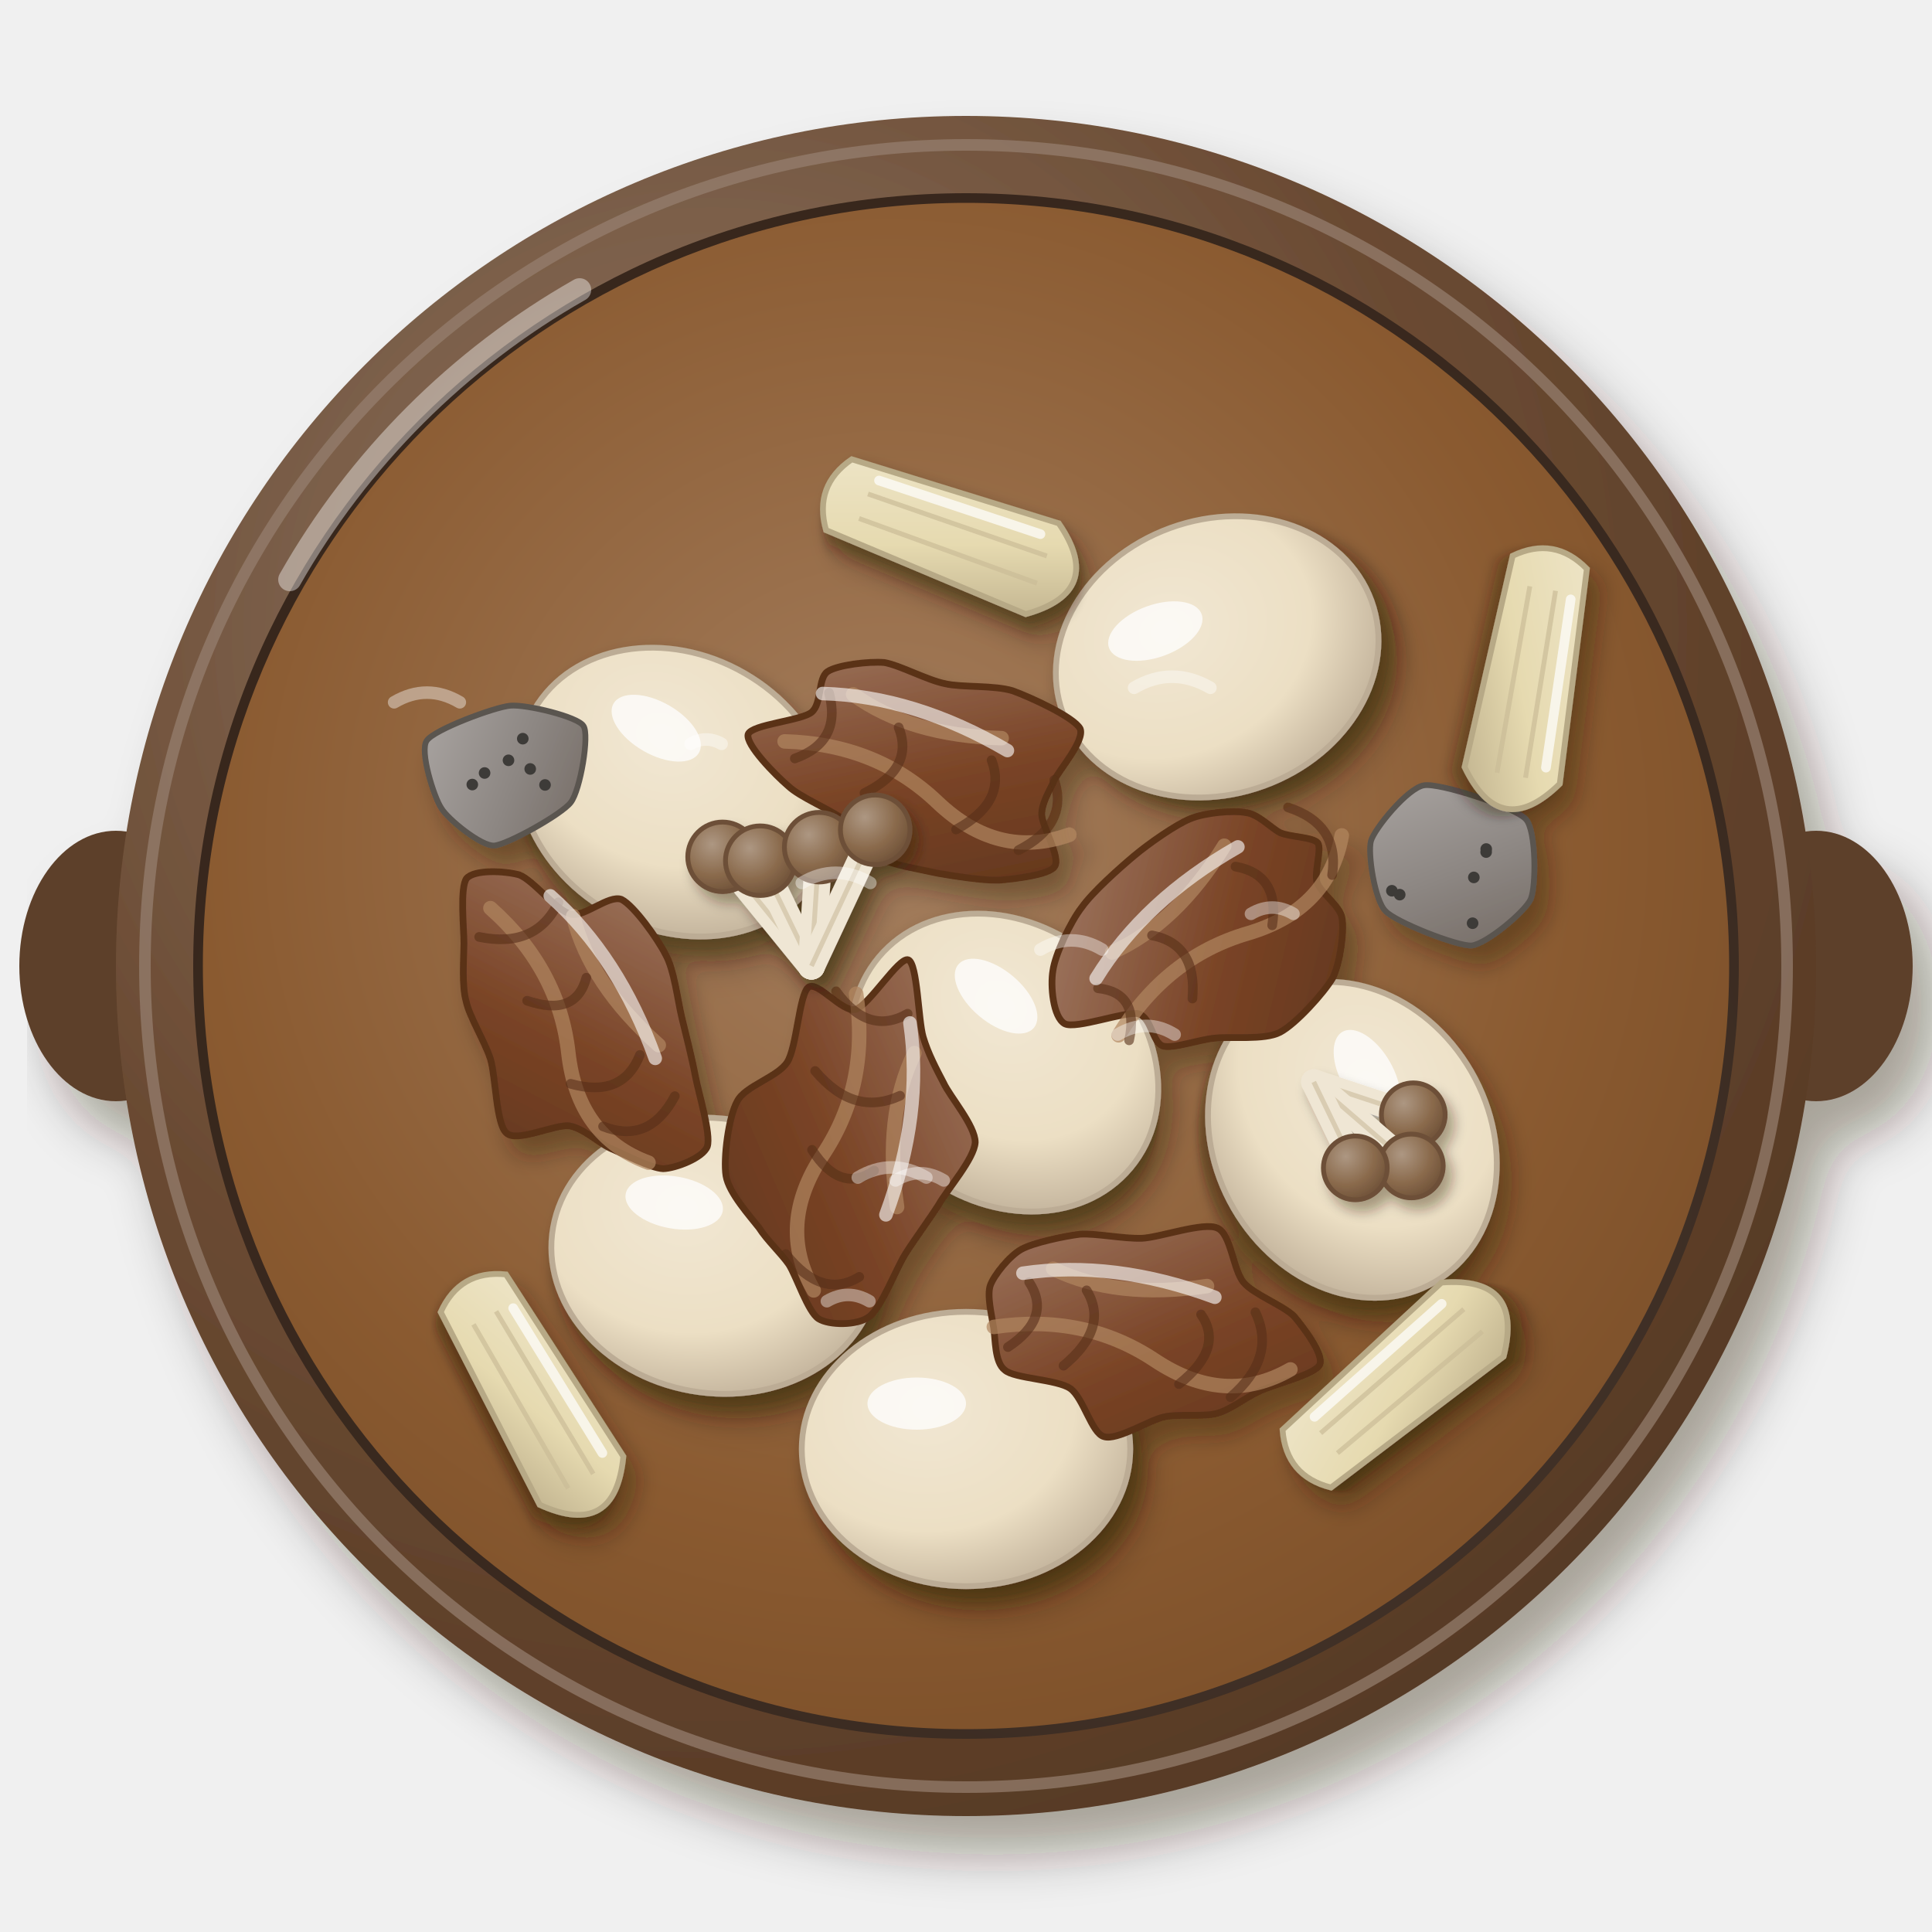
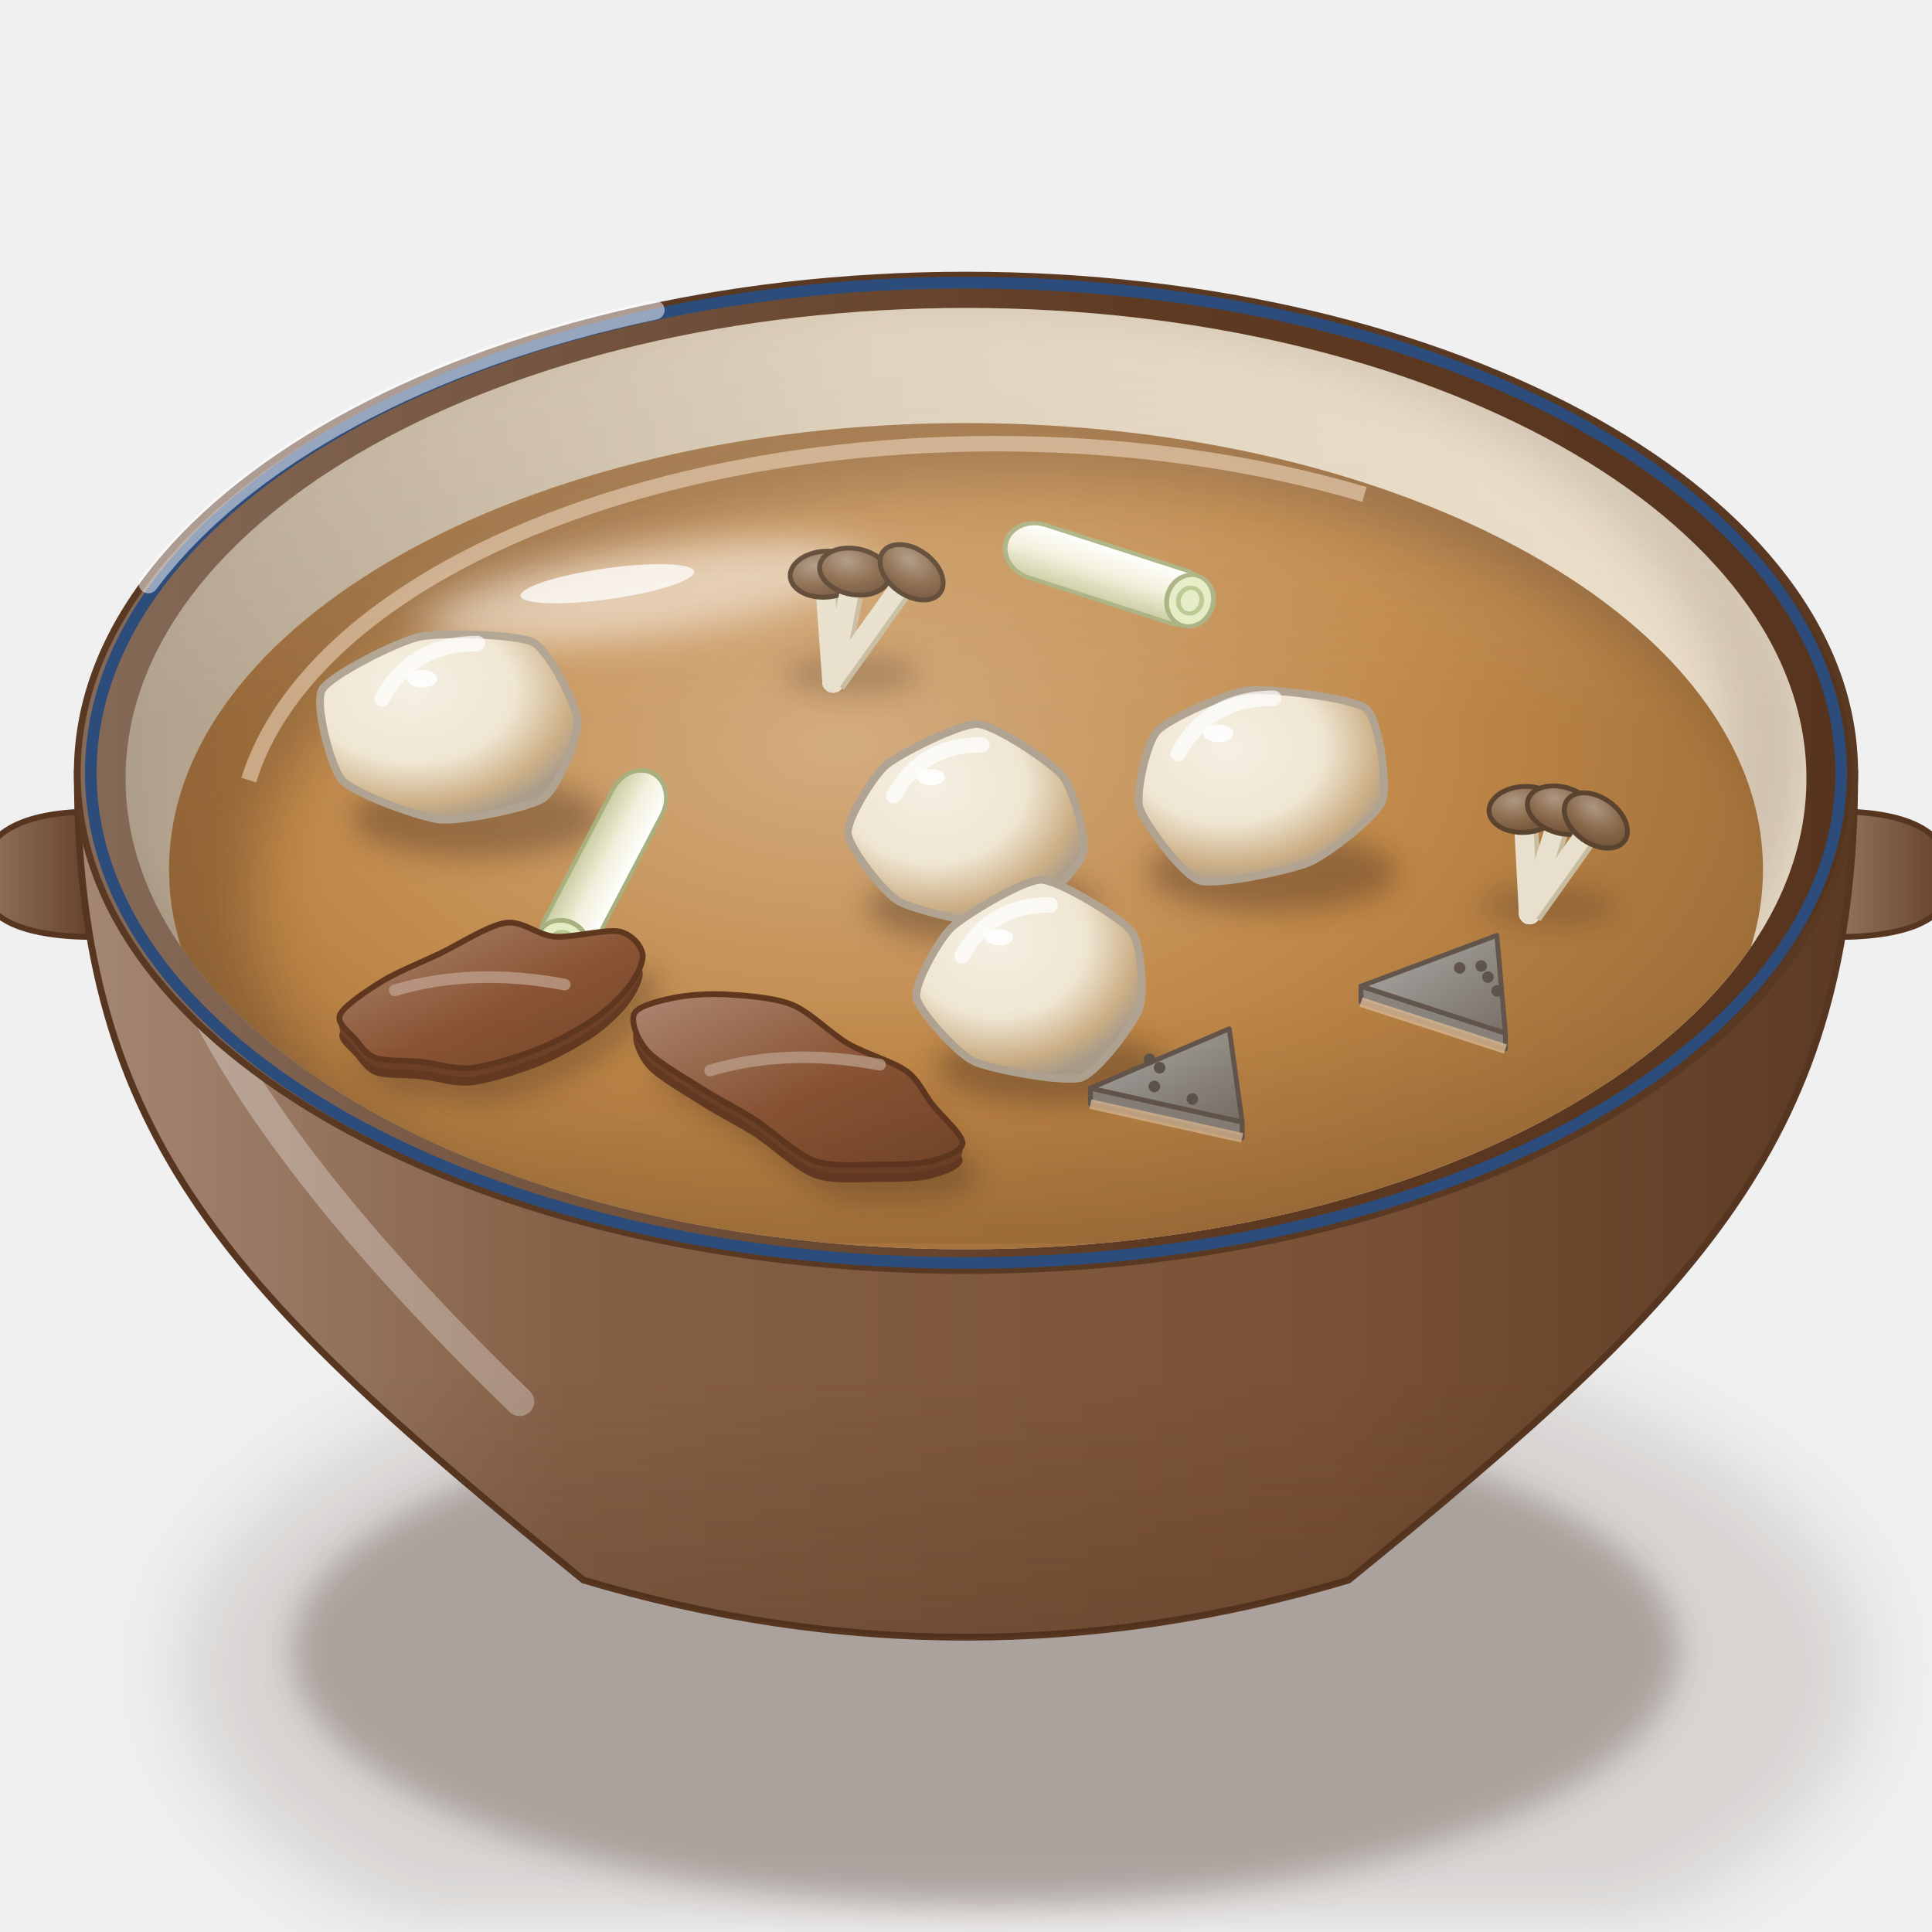
<svg xmlns="http://www.w3.org/2000/svg" viewBox="0 0 200 200" width="400" height="400">
  <defs>
-     <filter id="imoni-1" x="-30%" y="-30%" width="160%" height="160%">
-       <feDropShadow dx="2.8" dy="4" stdDeviation="2.6" flood-color="#2b1607" flood-opacity=".36" />
-     </filter>
-     <radialGradient id="imoni-2" cx="0.35" cy="0.3" r=".75">
-       <stop offset="0" stop-color="#8f7765" />
-       <stop offset=".6" stop-color="#6a4a32" />
-       <stop offset="1" stop-color="#573a25" />
+     <filter id="imoni-1" x="-50%" y="-50%" width="200%" height="200%">
+       <feGaussianBlur stdDeviation="4" />
+     </filter>
+     <filter id="imoni-2" x="-50%" y="-50%" width="200%" height="200%">
+       <feGaussianBlur stdDeviation="1.6" />
+     </filter>
+     <linearGradient id="imoni-3" x1="0" y1="0" x2="1" y2="0">
+       <stop offset="0" stop-color="#a58976" />
+       <stop offset="0.28" stop-color="#856046" />
+       <stop offset="0.7" stop-color="#7a5236" />
+       <stop offset="1" stop-color="#5a3923" />
+     </linearGradient>
+     <linearGradient id="imoni-4" x1="0" y1="0" x2="0" y2="1">
+       <stop offset="0" stop-color="#3a2212" stop-opacity="0" />
+       <stop offset="0.7" stop-color="#3a2212" stop-opacity="0" />
+       <stop offset="1" stop-color="#3a2212" stop-opacity="0.22" />
+     </linearGradient>
+     <linearGradient id="imoni-5" x1="0" y1="0" x2="1" y2="0">
+       <stop offset="0" stop-color="#866b59" />
+       <stop offset="0.6" stop-color="#5e3a22" />
+       <stop offset="1" stop-color="#56341e" />
+     </linearGradient>
+     <linearGradient id="imoni-6" x1="0" y1="0" x2="1" y2="0">
+       <stop offset="0" stop-color="#b0a08b" />
+       <stop offset="0.45" stop-color="#daccb5" />
+       <stop offset="1" stop-color="#ece0cb" />
+     </linearGradient>
+     <clipPath id="imoni-7">
+       <path d="M13,80.6A87,48.72 0 1 0 187,80.6A87,48.72 0 1 0 13,80.6Z" />
+     </clipPath>
+     <filter id="imoni-8" x="-50%" y="-50%" width="200%" height="200%">
+       <feGaussianBlur stdDeviation="2.5" />
+     </filter>
+     <clipPath id="imoni-9">
+       <path d="M13,80.6 A87,48.72 0 0 0 187,80.6 L200,80.6 L200,0 L0,0 L0,80.6Z" />
+     </clipPath>
+     <linearGradient id="imoni-10" x1="0" y1="0" x2="1" y2="0">
+       <stop offset="0" stop-color="#95755e" />
+       <stop offset="1" stop-color="#623f28" />
+     </linearGradient>
+     <radialGradient id="imoni-11" cx="0.42" cy="0.36" r="0.62">
+       <stop offset="0" stop-color="#d3ac7f" />
+       <stop offset="0.6" stop-color="#c08848" />
+       <stop offset="1" stop-color="#9f6e39" />
    </radialGradient>
-     <radialGradient id="imoni-3" cx="0.62" cy="0.64" r=".75">
-       <stop offset="0" stop-color="#4e3f36" />
-       <stop offset=".6" stop-color="#3a2a20" />
-       <stop offset="1" stop-color="#37261b" />
-     </radialGradient>
-     <radialGradient id="imoni-4" cx="0.45" cy="0.42" r=".75">
-       <stop offset="0" stop-color="#a47e5e" />
-       <stop offset=".6" stop-color="#8a5a30" />
-       <stop offset="1" stop-color="#724926" />
-     </radialGradient>
-     <filter id="imoni-5" x="-30%" y="-30%" width="160%" height="160%">
-       <feDropShadow dx="1.26" dy="1.8" stdDeviation="1.17" flood-color="#2b1607" flood-opacity=".36" />
-     </filter>
-     <filter id="imoni-6" x="-30%" y="-30%" width="160%" height="160%">
-       <feDropShadow dx="0.98" dy="1.4" stdDeviation="0.91" flood-color="#2b1607" flood-opacity=".36" />
-     </filter>
-     <radialGradient id="imoni-7" cx="0.38" cy="0.35" r=".75">
-       <stop offset="0" stop-color="#f1e7d3" />
-       <stop offset=".6" stop-color="#ecdfc4" />
-       <stop offset="1" stop-color="#bcac95" />
-     </radialGradient>
-     <linearGradient id="imoni-8" x1="0" y1="0" x2="1" y2="1">
-       <stop offset="0" stop-color="#a27c67" />
-       <stop offset=".55" stop-color="#7a4426" />
-       <stop offset="1" stop-color="#60351c" />
-     </linearGradient>
-     <linearGradient id="imoni-9" x1="0" y1="0" x2="1" y2="1">
-       <stop offset="0" stop-color="#a9a4a1" />
-       <stop offset=".55" stop-color="#8c8682" />
-       <stop offset="1" stop-color="#746a63" />
-     </linearGradient>
-     <filter id="imoni-10" x="-30%" y="-30%" width="160%" height="160%">
-       <feDropShadow dx="0.7" dy="1" stdDeviation="0.65" flood-color="#2b1607" flood-opacity=".36" />
-     </filter>
-     <linearGradient id="imoni-11" x1="0" y1="0" x2="1" y2="1">
-       <stop offset="0" stop-color="#eee5c8" />
-       <stop offset=".55" stop-color="#e6dab0" />
-       <stop offset="1" stop-color="#c0b28e" />
-     </linearGradient>
-     <radialGradient id="imoni-12" cx="0.35" cy="0.32" r=".75">
+     <clipPath id="imoni-12">
+       <path d="M17.5,90A82.5,46.2 0 1 0 182.5,90A82.5,46.2 0 1 0 17.5,90Z" />
+     </clipPath>
+     <filter id="imoni-13" x="-50%" y="-50%" width="200%" height="200%">
+       <feGaussianBlur stdDeviation="3" />
+     </filter>
+     <filter id="imoni-14" x="-50%" y="-50%" width="200%" height="200%">
+       <feGaussianBlur stdDeviation="2.2" />
+     </filter>
+     <linearGradient id="imoni-15" x1="0" y1="0" x2="0" y2="1">
+       <stop offset="0" stop-color="#ffffff" />
+       <stop offset="0.5" stop-color="#f2f0dc" />
+       <stop offset="1" stop-color="#c8cca0" />
+     </linearGradient>
+     <radialGradient id="imoni-16" cx="0.36" cy="0.3" r="0.78">
      <stop offset="0" stop-color="#ad9782" />
-       <stop offset=".6" stop-color="#8a6a4c" />
+       <stop offset="0.55" stop-color="#8a6a4c" />
      <stop offset="1" stop-color="#6d5037" />
    </radialGradient>
+     <filter id="imoni-17" x="-50%" y="-50%" width="200%" height="200%">
+       <feGaussianBlur stdDeviation="1.4" />
+     </filter>
+     <radialGradient id="imoni-18" cx="0.36" cy="0.3" r="0.72">
+       <stop offset="0" stop-color="#f5f0e4" />
+       <stop offset="0.55" stop-color="#efe6d2" />
+       <stop offset="0.85" stop-color="#ccaf86" />
+       <stop offset="1" stop-color="#aa9d8b" />
+     </radialGradient>
+     <linearGradient id="imoni-19" x1="0" y1="0" x2="1" y2="1">
+       <stop offset="0" stop-color="#ad8771" />
+       <stop offset="0.55" stop-color="#8a5434" />
+       <stop offset="1" stop-color="#75462a" />
+     </linearGradient>
+     <linearGradient id="imoni-20" x1="0" y1="0" x2="1" y2="1">
+       <stop offset="0" stop-color="#b1ada9" />
+       <stop offset="0.55" stop-color="#8f8a84" />
+       <stop offset="1" stop-color="#797068" />
+     </linearGradient>
+     <linearGradient id="imoni-21" x1="0" y1="0" x2="0" y2="1">
+       <stop offset="0" stop-color="#fff8ec" stop-opacity="0.2" />
+       <stop offset="0.45" stop-color="#fff8ec" stop-opacity="0" />
+       <stop offset="0.75" stop-color="#3a2212" stop-opacity="0" />
+       <stop offset="1" stop-color="#3a2212" stop-opacity="0.1" />
+     </linearGradient>
  </defs>
-   <g filter="url(#imoni-1)">
-     <ellipse cx="12" cy="100" rx="10" ry="14" fill="#5d3f29" />
-     <ellipse cx="188" cy="100" rx="10" ry="14" fill="#5d3f29" />
-     <circle cx="100" cy="100" r="88" fill="url(#imoni-2)" />
-   </g>
-   <circle cx="100" cy="100" r="85" fill="none" stroke="#978070" stroke-width="1.2" opacity=".7" />
-   <circle cx="100" cy="100" r="80" fill="url(#imoni-3)" />
-   <path d="M30,60 A80,80 0 0 1 60,30" stroke="#fff" stroke-width="2.4" fill="none" stroke-linecap="round" opacity=".4" />
-   <circle cx="100" cy="100" r="79" fill="url(#imoni-4)" opacity="1" />
-   <g filter="url(#imoni-5)">
-     <g transform="translate(70 82) rotate(30)">
-       <g filter="url(#imoni-6)">
-         <ellipse rx="17" ry="14.2" fill="url(#imoni-7)" stroke="#bcac95" stroke-width=".6" />
-       </g>
-       <ellipse cx="-5.1" cy="-4.7" rx="5.1" ry="2.7" fill="#fff" opacity=".75" />
-     </g>
-     <g transform="translate(126 68) rotate(-20)">
-       <g filter="url(#imoni-6)">
-         <ellipse rx="17" ry="14.2" fill="url(#imoni-7)" stroke="#bcac95" stroke-width=".6" />
-       </g>
-       <ellipse cx="-5.1" cy="-4.7" rx="5.1" ry="2.7" fill="#fff" opacity=".75" />
-     </g>
-     <g transform="translate(140 118) rotate(60)">
-       <g filter="url(#imoni-6)">
-         <ellipse rx="17" ry="14.2" fill="url(#imoni-7)" stroke="#bcac95" stroke-width=".6" />
-       </g>
-       <ellipse cx="-5.1" cy="-4.7" rx="5.1" ry="2.7" fill="#fff" opacity=".75" />
-     </g>
-     <g transform="translate(74 130) rotate(10)">
-       <g filter="url(#imoni-6)">
-         <ellipse rx="17" ry="14.2" fill="url(#imoni-7)" stroke="#bcac95" stroke-width=".6" />
-       </g>
-       <ellipse cx="-5.1" cy="-4.7" rx="5.1" ry="2.7" fill="#fff" opacity=".75" />
-     </g>
-     <g transform="translate(104 110) rotate(40)">
-       <g filter="url(#imoni-6)">
-         <ellipse rx="17" ry="14.2" fill="url(#imoni-7)" stroke="#bcac95" stroke-width=".6" />
-       </g>
-       <ellipse cx="-5.1" cy="-4.7" rx="5.1" ry="2.7" fill="#fff" opacity=".75" />
-     </g>
-     <g transform="translate(100 150)">
-       <g filter="url(#imoni-6)">
-         <ellipse rx="17" ry="14.2" fill="url(#imoni-7)" stroke="#bcac95" stroke-width=".6" />
-       </g>
-       <ellipse cx="-5.1" cy="-4.7" rx="5.1" ry="2.7" fill="#fff" opacity=".75" />
-     </g>
-     <g transform="translate(96 80) rotate(20)">
-       <path d="M12.6,0C13.0,1.1 16.0,3.5 15.7,4.6C15.5,5.6 12.3,7.2 10.8,7.9C9.3,8.5 6.3,9.1 4.6,9.4C3,9.6 -0.1,10.2 -1.6,10.0C-3.1,9.7 -5.0,8.0 -6.6,7.5C-8.1,7.0 -11.5,6.9 -13.1,6.2C-14.7,5.6 -18.7,3.7 -18.8,2.6C-18.8,1.5 -14.1,-0.6 -13.4,-1.8C-12.7,-3.0 -14.0,-5.3 -13.3,-6.3C-12.6,-7.3 -9.6,-8.8 -8.1,-9.2C-6.5,-9.5 -3.3,-9.0 -1.4,-9.3C0.3,-9.5 3.4,-10.9 5.4,-11.0C7.4,-11.0 12.3,-10.6 13.3,-9.7C14.2,-8.7 12.7,-4.9 12.6,-3.7C12.5,-2.4 12.2,-1.1 12.6,0Z" fill="url(#imoni-8)" stroke="#5a3119" stroke-width=".7" />
-       <path d="M-15,2 Q-6,-1 2,2.5 T16,1 M-10,-5 Q-3,-3 6,-6" stroke="#b18660" stroke-width="1.5" fill="none" stroke-linecap="round" opacity=".7" />
-       <path d="M-12.4,-4.3 Q-9.4,0 -13.4,3.3" stroke="#562e18" stroke-width="1" fill="none" stroke-linecap="round" opacity=".6" />
-       <path d="M-4.4,-3.4 Q-1.4,0 -5.4,4.2" stroke="#562e18" stroke-width="1" fill="none" stroke-linecap="round" opacity=".6" />
-       <path d="M5.8,-3.5 Q8.8,0 4.8,4.5" stroke="#562e18" stroke-width="1" fill="none" stroke-linecap="round" opacity=".6" />
-       <path d="M12.6,-3.8 Q15.6,0 11.6,4.3" stroke="#562e18" stroke-width="1" fill="none" stroke-linecap="round" opacity=".6" />
-       <path d="M-13,-4 Q-4,-7 7,-5" stroke="#fff" stroke-width="1.4" fill="none" stroke-linecap="round" opacity="0.6" />
-     </g>
-     <g transform="translate(126 96) rotate(-40)">
-       <path d="M13.6,0C13.5,0.8 11.3,2.1 10.9,3.1C10.5,4.2 11.2,6.5 10.5,7.6C9.8,8.8 7.4,11.0 5.8,11.7C4.1,12.3 -0.2,12.9 -2.0,12.5C-3.8,12.1 -6.2,9.5 -7.6,8.6C-8.9,7.7 -11.6,6.7 -12.2,5.8C-12.8,4.8 -11.2,2.8 -12.0,1.6C-12.9,0.5 -18.0,-1.3 -18.5,-2.5C-19.0,-3.8 -17.1,-6.5 -15.9,-7.5C-14.7,-8.6 -11.3,-10.2 -9.4,-10.6C-7.5,-11.1 -3.7,-11.2 -1.8,-11.2C0.1,-11.2 3.6,-10.9 5.1,-10.4C6.7,-9.9 9.1,-8.2 9.9,-7.2C10.8,-6.3 10.9,-4.2 11.3,-3.3C11.8,-2.3 13.6,-0.8 13.6,0Z" fill="url(#imoni-8)" stroke="#5a3119" stroke-width=".7" />
-       <path d="M-15,2 Q-6,-1 2,2.5 T16,1 M-10,-5 Q-3,-3 6,-6" stroke="#b18660" stroke-width="1.5" fill="none" stroke-linecap="round" opacity=".7" />
-       <path d="M-13.5,-3.1 Q-10.5,0 -14.5,3.1" stroke="#562e18" stroke-width="1" fill="none" stroke-linecap="round" opacity=".6" />
-       <path d="M-5.7,-3.7 Q-2.7,0 -6.7,4.0" stroke="#562e18" stroke-width="1" fill="none" stroke-linecap="round" opacity=".6" />
-       <path d="M5.5,-3.6 Q8.5,0 4.5,3.5" stroke="#562e18" stroke-width="1" fill="none" stroke-linecap="round" opacity=".6" />
-       <path d="M13.6,-4.8 Q16.6,0 12.6,3.5" stroke="#562e18" stroke-width="1" fill="none" stroke-linecap="round" opacity=".6" />
-       <path d="M-13,-4 Q-4,-7 7,-5" stroke="#fff" stroke-width="1.4" fill="none" stroke-linecap="round" opacity="0.6" />
-     </g>
-     <g transform="translate(60 106) rotate(60)">
-       <path d="M17.3,0C16.6,1.1 13.9,2.8 12.7,3.7C11.5,4.5 9.5,5.1 8.6,6.2C7.7,7.4 7.4,11.8 6.0,12.2C4.7,12.7 0.3,10.2 -1.5,9.8C-3.4,9.4 -6.4,9.5 -7.9,9.0C-9.5,8.6 -11.7,7.1 -13.2,6.2C-14.6,5.4 -18.4,3.7 -18.9,2.6C-19.3,1.4 -17.6,-1.2 -16.5,-2.3C-15.3,-3.3 -11.3,-3.8 -10.3,-4.9C-9.3,-5.9 -10.1,-9.3 -9,-10.2C-7.8,-11.0 -3.6,-11.4 -1.8,-11.3C0.0,-11.3 3.0,-10.0 4.7,-9.5C6.4,-9.0 8.9,-8.3 10.6,-7.7C12.3,-7.1 16.7,-6.1 17.6,-5.1C18.4,-4.1 17.9,-1.1 17.3,0Z" fill="url(#imoni-8)" stroke="#5a3119" stroke-width=".7" />
-       <path d="M-15,2 Q-6,-1 2,2.5 T16,1 M-10,-5 Q-3,-3 6,-6" stroke="#b18660" stroke-width="1.5" fill="none" stroke-linecap="round" opacity=".7" />
-       <path d="M-12.0,-4.4 Q-9.0,0 -13.0,4.5" stroke="#562e18" stroke-width="1" fill="none" stroke-linecap="round" opacity=".6" />
-       <path d="M-3.8,-3.0 Q-0.8,0 -4.8,3.5" stroke="#562e18" stroke-width="1" fill="none" stroke-linecap="round" opacity=".6" />
-       <path d="M5.9,-3.8 Q8.9,0 4.9,3.9" stroke="#562e18" stroke-width="1" fill="none" stroke-linecap="round" opacity=".6" />
-       <path d="M11.4,-4.8 Q14.4,0 10.4,3.2" stroke="#562e18" stroke-width="1" fill="none" stroke-linecap="round" opacity=".6" />
-       <path d="M-13,-4 Q-4,-7 7,-5" stroke="#fff" stroke-width="1.4" fill="none" stroke-linecap="round" opacity="0.6" />
-     </g>
-     <g transform="translate(118 138) rotate(10)">
-       <path d="M18.9,0C18.6,1.1 14.4,2.9 13.2,3.8C11.9,4.7 10.6,6.2 9.3,6.8C8.1,7.4 5.5,7.5 4.0,8.1C2.5,8.7 -0.4,11.4 -1.8,11.2C-3.1,11.1 -4.6,7.6 -6.1,6.9C-7.6,6.2 -12,6.9 -13.1,6.2C-14.3,5.6 -14.6,3.2 -15.0,2.1C-15.4,0.9 -16.3,-1.1 -16.1,-2.2C-15.9,-3.3 -14.7,-5.5 -13.6,-6.4C-12.5,-7.3 -9.5,-8.5 -7.9,-9C-6.3,-9.4 -3.4,-9.3 -1.5,-9.7C0.3,-10.1 4.5,-12.5 6.0,-12.1C7.5,-11.8 8.4,-8.0 9.7,-7.0C10.9,-6.0 14.1,-5.4 15.4,-4.5C16.6,-3.5 19.2,-1.1 18.9,0Z" fill="url(#imoni-8)" stroke="#5a3119" stroke-width=".7" />
-       <path d="M-15,2 Q-6,-1 2,2.5 T16,1 M-10,-5 Q-3,-3 6,-6" stroke="#b18660" stroke-width="1.5" fill="none" stroke-linecap="round" opacity=".7" />
-       <path d="M-12.2,-3.2 Q-9.2,0 -13.2,3.8" stroke="#562e18" stroke-width="1" fill="none" stroke-linecap="round" opacity=".6" />
-       <path d="M-6.2,-3.4 Q-3.2,0 -7.2,4.7" stroke="#562e18" stroke-width="1" fill="none" stroke-linecap="round" opacity=".6" />
-       <path d="M5.9,-3.0 Q8.9,0 4.9,4.5" stroke="#562e18" stroke-width="1" fill="none" stroke-linecap="round" opacity=".6" />
-       <path d="M11.4,-4.2 Q14.4,0 10.4,4.9" stroke="#562e18" stroke-width="1" fill="none" stroke-linecap="round" opacity=".6" />
-       <path d="M-13,-4 Q-4,-7 7,-5" stroke="#fff" stroke-width="1.4" fill="none" stroke-linecap="round" opacity="0.6" />
-     </g>
-     <g transform="translate(88 118) rotate(100)">
-       <path d="M18.8,0C18.3,1.2 14.9,3.0 13.8,4.0C12.8,5.0 11.7,6.7 10.6,7.7C9.6,8.8 7.6,11.4 5.9,12.0C4.2,12.6 -0.2,12.8 -1.9,12.2C-3.6,11.7 -5.1,8.5 -6.8,7.8C-8.5,7.1 -13.9,7.8 -14.8,7.0C-15.7,6.2 -12.8,3.1 -13.4,1.8C-14.0,0.5 -19.6,-1.7 -19.4,-2.7C-19.2,-3.7 -13.4,-4.8 -11.8,-5.6C-10.2,-6.4 -8.8,-7.5 -7.5,-8.5C-6.2,-9.4 -3.7,-12.5 -2.0,-12.8C-0.3,-13.0 3.3,-10.8 5.0,-10.2C6.7,-9.5 8.9,-8.4 10.6,-7.7C12.3,-7.0 16.6,-6.2 17.7,-5.1C18.8,-4.1 19.3,-1.2 18.8,0Z" fill="url(#imoni-8)" stroke="#5a3119" stroke-width=".7" />
-       <path d="M-15,2 Q-6,-1 2,2.5 T16,1 M-10,-5 Q-3,-3 6,-6" stroke="#b18660" stroke-width="1.5" fill="none" stroke-linecap="round" opacity=".7" />
-       <path d="M-13.9,-3.6 Q-10.9,0 -14.9,4.1" stroke="#562e18" stroke-width="1" fill="none" stroke-linecap="round" opacity=".6" />
-       <path d="M-5.4,-4.3 Q-2.4,0 -6.4,4.8" stroke="#562e18" stroke-width="1" fill="none" stroke-linecap="round" opacity=".6" />
-       <path d="M2.7,-3.0 Q5.7,0 1.7,3.7" stroke="#562e18" stroke-width="1" fill="none" stroke-linecap="round" opacity=".6" />
-       <path d="M13.8,-3.4 Q16.8,0 12.8,4.5" stroke="#562e18" stroke-width="1" fill="none" stroke-linecap="round" opacity=".6" />
-       <path d="M-13,-4 Q-4,-7 7,-5" stroke="#fff" stroke-width="1.4" fill="none" stroke-linecap="round" opacity="0.6" />
-     </g>
-     <g transform="translate(150 90) rotate(20)">
-       <path d="M9.0,0C8.9,1.4 6.3,5.9 4.9,6.6C3.5,7.2 -3.4,7.0 -4.7,6.3C-6.1,5.7 -8.5,1.3 -8.6,0C-8.7,-1.3 -6.9,-6.5 -5.4,-7.3C-4.0,-8.1 4.2,-8.4 5.7,-7.6C7.1,-6.9 9.1,-1.4 9.0,0Z" fill="url(#imoni-9)" stroke="#5a5450" stroke-width=".6" />
-       <circle cx="3.0" cy="-3.0" r=".6" fill="#3d3a38" />
-       <circle cx="-4.8" cy="4.1" r=".6" fill="#3d3a38" />
-       <circle cx="4.2" cy="4.4" r=".6" fill="#3d3a38" />
-       <circle cx="2.9" cy="-3.3" r=".6" fill="#3d3a38" />
-       <circle cx="-3.9" cy="4.2" r=".6" fill="#3d3a38" />
-       <circle cx="2.7" cy="-0.1" r=".6" fill="#3d3a38" />
-     </g>
-     <g transform="translate(52 80) rotate(-30)">
-       <path d="M9.7,0C9.8,1.1 6.1,5.6 4.6,6.2C3.2,6.8 -3.3,6.7 -4.5,6.1C-5.7,5.5 -7.3,1.3 -7.3,0C-7.4,-1.3 -6.3,-6.3 -5.1,-6.8C-3.9,-7.4 2.7,-6.3 4.2,-5.6C5.7,-4.9 9.7,-1.1 9.7,0Z" fill="url(#imoni-9)" stroke="#5a5450" stroke-width=".6" />
-       <circle cx="-1.6" cy="-0.9" r=".6" fill="#3d3a38" />
-       <circle cx="1.2" cy="-0.8" r=".6" fill="#3d3a38" />
-       <circle cx="3.6" cy="-2.0" r=".6" fill="#3d3a38" />
-       <circle cx="2.7" cy="1.1" r=".6" fill="#3d3a38" />
-       <circle cx="3.2" cy="3.3" r=".6" fill="#3d3a38" />
-       <circle cx="-3.3" cy="-0.5" r=".6" fill="#3d3a38" />
-     </g>
-     <g transform="translate(100 56) rotate(20)">
-       <g filter="url(#imoni-10)">
-         <path d="M-14,-3.9 L8.4,-5.0 Q15.4,0 8.4,5.0 L-14,3.9 Q-16.8,0 -14,-3.9Z" fill="url(#imoni-11)" stroke="#b7a986" stroke-width=".6" />
-       </g>
-       <path d="M-11.2,-1.1 L8.4,-1.4 M-11.2,1.6 L8.4,1.6" stroke="#cabc97" stroke-width=".5" opacity=".7" />
-       <path d="M-10.6,-2.8 L7,-3.3" stroke="#fff" stroke-width="1" fill="none" stroke-linecap="round" opacity="0.7" />
-     </g>
-     <g transform="translate(146 142) rotate(-40)">
-       <g filter="url(#imoni-10)">
-         <path d="M-14,-3.9 L8.4,-5.0 Q15.4,0 8.4,5.0 L-14,3.9 Q-16.8,0 -14,-3.9Z" fill="url(#imoni-11)" stroke="#b7a986" stroke-width=".6" />
-       </g>
-       <path d="M-11.2,-1.1 L8.4,-1.4 M-11.2,1.6 L8.4,1.6" stroke="#cabc97" stroke-width=".5" opacity=".7" />
-       <path d="M-10.6,-2.8 L7,-3.3" stroke="#fff" stroke-width="1" fill="none" stroke-linecap="round" opacity="0.7" />
-     </g>
-     <g transform="translate(56 146) rotate(60)">
-       <g filter="url(#imoni-10)">
-         <path d="M-14,-3.9 L8.4,-5.0 Q15.4,0 8.4,5.0 L-14,3.9 Q-16.8,0 -14,-3.9Z" fill="url(#imoni-11)" stroke="#b7a986" stroke-width=".6" />
-       </g>
-       <path d="M-11.2,-1.1 L8.4,-1.4 M-11.2,1.6 L8.4,1.6" stroke="#cabc97" stroke-width=".5" opacity=".7" />
-       <path d="M-10.6,-2.8 L7,-3.3" stroke="#fff" stroke-width="1" fill="none" stroke-linecap="round" opacity="0.7" />
-     </g>
-     <g transform="translate(158 72) rotate(100)">
-       <g filter="url(#imoni-10)">
-         <path d="M-14,-3.9 L8.4,-5.0 Q15.4,0 8.4,5.0 L-14,3.9 Q-16.8,0 -14,-3.9Z" fill="url(#imoni-11)" stroke="#b7a986" stroke-width=".6" />
-       </g>
-       <path d="M-11.2,-1.1 L8.4,-1.4 M-11.2,1.6 L8.4,1.6" stroke="#cabc97" stroke-width=".5" opacity=".7" />
-       <path d="M-10.6,-2.8 L7,-3.3" stroke="#fff" stroke-width="1" fill="none" stroke-linecap="round" opacity="0.7" />
-     </g>
-     <g filter="url(#imoni-10)">
-       <path d="M84,100 L74.8,88.7" stroke="#efe6d4" stroke-width="2.8" stroke-linecap="round" />
-       <path d="M84,100 L74.8,88.7" stroke="#d9ccb2" stroke-width=".5" />
-       <circle cx="74.8" cy="88.7" r="3.6" fill="url(#imoni-12)" stroke="#6d5037" stroke-width=".5" />
-       <path d="M84,100 L78.7,89.1" stroke="#efe6d4" stroke-width="2.8" stroke-linecap="round" />
-       <path d="M84,100 L78.7,89.1" stroke="#d9ccb2" stroke-width=".5" />
-       <circle cx="78.7" cy="89.1" r="3.6" fill="url(#imoni-12)" stroke="#6d5037" stroke-width=".5" />
-       <path d="M84,100 L84.8,87.7" stroke="#efe6d4" stroke-width="2.8" stroke-linecap="round" />
-       <path d="M84,100 L84.8,87.7" stroke="#d9ccb2" stroke-width=".5" />
-       <circle cx="84.8" cy="87.7" r="3.6" fill="url(#imoni-12)" stroke="#6d5037" stroke-width=".5" />
-       <path d="M84,100 L90.6,85.9" stroke="#efe6d4" stroke-width="2.8" stroke-linecap="round" />
-       <path d="M84,100 L90.6,85.9" stroke="#d9ccb2" stroke-width=".5" />
-       <circle cx="90.6" cy="85.9" r="3.6" fill="url(#imoni-12)" stroke="#6d5037" stroke-width=".5" />
-     </g>
-     <g filter="url(#imoni-10)">
-       <path d="M136,112 L146.3,115.4" stroke="#efe6d4" stroke-width="2.6" stroke-linecap="round" />
-       <path d="M136,112 L146.3,115.4" stroke="#d9ccb2" stroke-width=".5" />
-       <circle cx="146.3" cy="115.4" r="3.3" fill="url(#imoni-12)" stroke="#6d5037" stroke-width=".5" />
-       <path d="M136,112 L146.1,120.7" stroke="#efe6d4" stroke-width="2.6" stroke-linecap="round" />
-       <path d="M136,112 L146.1,120.7" stroke="#d9ccb2" stroke-width=".5" />
-       <circle cx="146.1" cy="120.7" r="3.3" fill="url(#imoni-12)" stroke="#6d5037" stroke-width=".5" />
-       <path d="M136,112 L140.3,120.9" stroke="#efe6d4" stroke-width="2.6" stroke-linecap="round" />
-       <path d="M136,112 L140.3,120.9" stroke="#d9ccb2" stroke-width=".5" />
-       <circle cx="140.3" cy="120.9" r="3.3" fill="url(#imoni-12)" stroke="#6d5037" stroke-width=".5" />
-     </g>
-   </g>
-   <path d="M88.8,121.9 q3.5,-2.1 7.1,0" stroke="#fff" stroke-width="1.3" fill="none" stroke-linecap="round" opacity="0.4" />
-   <path d="M85.6,134.7 q2.2,-1.3 4.4,0" stroke="#fff" stroke-width="1.3" fill="none" stroke-linecap="round" opacity="0.4" />
-   <path d="M117.4,71.2 q3.9,-2.3 7.9,0" stroke="#fff" stroke-width="1.3" fill="none" stroke-linecap="round" opacity="0.4" />
-   <path d="M83.0,91.4 q3.5,-2.1 7.1,0" stroke="#fff" stroke-width="1.3" fill="none" stroke-linecap="round" opacity="0.4" />
-   <path d="M92.7,122.2 q2.5,-1.5 5.0,0" stroke="#fff" stroke-width="1.3" fill="none" stroke-linecap="round" opacity="0.4" />
-   <path d="M71.5,77.0 q1.6,-0.9 3.2,0" stroke="#fff" stroke-width="1.3" fill="none" stroke-linecap="round" opacity="0.4" />
-   <path d="M40.8,72.7 q3.4,-2.0 6.8,0" stroke="#fff" stroke-width="1.3" fill="none" stroke-linecap="round" opacity="0.4" />
-   <path d="M115.7,107.1 q3,-1.8 5.9,0" stroke="#fff" stroke-width="1.3" fill="none" stroke-linecap="round" opacity="0.4" />
-   <path d="M107.7,98.3 q3.2,-1.9 6.4,0" stroke="#fff" stroke-width="1.3" fill="none" stroke-linecap="round" opacity="0.4" />
-   <path d="M129.5,94.6 q2.2,-1.3 4.4,0" stroke="#fff" stroke-width="1.3" fill="none" stroke-linecap="round" opacity="0.4" />
+   <path d="M10,84 q-12,0 -12,7 q0,6 12,6Z" fill="url(#imoni-10)" stroke="#563620" stroke-width=".6" />
+   <path d="M190,84 q12,0 12,7 q0,6 -12,6Z" fill="url(#imoni-10)" stroke="#563620" stroke-width=".6" />
+   <ellipse cx="106" cy="172.96" rx="87.36" ry="38.44" fill="#3a2212" opacity="0.14" filter="url(#imoni-1)" />
+   <ellipse cx="102" cy="170.96" rx="71.76" ry="26.21" fill="#3a2212" opacity="0.28" filter="url(#imoni-2)" />
+   <path d="M8,80 C8,117.8 24,134 60.4,163.57 Q100,175.4 139.6,163.57 C176,134 192,117.8 192,80Z" fill="url(#imoni-3)" stroke="#563620" stroke-width=".7" />
+   <path d="M8,80 C8,117.8 24,134 60.4,163.57 Q100,175.4 139.6,163.57 C176,134 192,117.8 192,80Z" fill="url(#imoni-4)" />
+   <path d="M16,90 Q20,112.4 53.8,145.09" stroke="#fff" stroke-width="3" fill="none" stroke-linecap="round" opacity="0.3" />
+   <path d="M8,80A92,51.52 0 1 0 192,80A92,51.52 0 1 0 8,80Z" fill="url(#imoni-5)" stroke="#5a3923" stroke-width=".7" />
+   <path d="M13,80.6A87,48.72 0 1 0 187,80.6A87,48.72 0 1 0 13,80.6Z" fill="url(#imoni-6)" />
+   <g clip-path="url(#imoni-7)">
+     <path d="M5,77A89,50.72 0 1 0 183,77A89,50.72 0 1 0 5,77Z" fill="none" stroke="#3a2212" stroke-width="9" opacity=".16" filter="url(#imoni-8)" />
+   </g>
+   <path d="M9.4,80A90.6,50.74 0 1 0 190.6,80A90.6,50.74 0 1 0 9.4,80Z" fill="none" stroke="#2c4c7c" stroke-width="1.2" />
+   <g clip-path="url(#imoni-7)">
+     <path d="M17.5,90A82.5,46.2 0 1 0 182.5,90A82.5,46.2 0 1 0 17.5,90Z" fill="url(#imoni-11)" />
+     <g clip-path="url(#imoni-12)">
+       <path fill-rule="evenodd" d="M0,0 H200 V200 H0Z M26.15,94A80.85,44.35 0 1 0 187.85,94A80.85,44.35 0 1 0 26.15,94Z" fill="#3a2212" opacity="0.3" filter="url(#imoni-13)" />
+       <path d="M25.75,80.76 A78.38,41.58 0 0 1 141.25,51.19" stroke="#e3c9ad" stroke-width="1.6" fill="none" opacity=".65" />
+     </g>
+   </g>
+   <g clip-path="url(#imoni-12)">
+     <ellipse cx="67" cy="61.36" rx="23.1" ry="4.5" fill="#fff" opacity="0.5" transform="rotate(-8 67 61.36)" filter="url(#imoni-14)" />
+     <ellipse cx="62.88" cy="60.43" rx="9.07" ry="1.6" fill="#fff" opacity="0.75" transform="rotate(-8 62.88 60.43)" />
+   </g>
+   <g clip-path="url(#imoni-7)">
+     <g transform="translate(114.63 59.41) rotate(17.89)">
+       <g transform="scale(1 0.84)">
+         <rect x="-11" y="-3.4" width="22" height="6.8" rx="3.4" fill="url(#imoni-15)" stroke="#a8b080" stroke-width=".5" />
+         <ellipse cx="9" cy="0" rx="2.4" ry="3.2" fill="#e4ecc4" stroke="#a8b080" stroke-width=".5" />
+         <ellipse cx="9" cy="0" rx="1.2" ry="1.6" fill="none" stroke="#b8c890" stroke-width=".5" />
+       </g>
+     </g>
+     <ellipse cx="88.24" cy="69.79" rx="7" ry="2.1" fill="#3a2212" opacity="0.25" filter="url(#imoni-17)" />
+     <g transform="translate(86.24 70.59) rotate(15.89)">
+       <g transform="rotate(-20)">
+         <path d="M0,0 L0,-11.18" stroke="#e8e0cc" stroke-width="2.24" stroke-linecap="round" />
+         <path d="M0,0 L0,-11.18" stroke="#c8bca0" stroke-width=".5" transform="translate(1.12 0)" />
+         <ellipse cx="0" cy="-11.18" rx="3.64" ry="2.38" fill="url(#imoni-16)" stroke="#5a4430" stroke-width=".5" />
+       </g>
+       <g transform="rotate(-4.93)">
+         <path d="M0,0 L0,-11.63" stroke="#e8e0cc" stroke-width="2.24" stroke-linecap="round" />
+         <path d="M0,0 L0,-11.63" stroke="#c8bca0" stroke-width=".5" transform="translate(1.12 0)" />
+         <ellipse cx="0" cy="-11.63" rx="3.64" ry="2.38" fill="url(#imoni-16)" stroke="#5a4430" stroke-width=".5" />
+       </g>
+       <g transform="rotate(19.72)">
+         <path d="M0,0 L0,-13.96" stroke="#e8e0cc" stroke-width="2.24" stroke-linecap="round" />
+         <path d="M0,0 L0,-13.96" stroke="#c8bca0" stroke-width=".5" transform="translate(1.12 0)" />
+         <ellipse cx="0" cy="-13.96" rx="3.64" ry="2.38" fill="url(#imoni-16)" stroke="#5a4430" stroke-width=".5" />
+       </g>
+     </g>
+     <ellipse cx="49.35" cy="84.66" rx="13" ry="4.16" fill="#3a2212" opacity="0.35" filter="url(#imoni-17)" />
+     <g transform="translate(47.35 75.46)">
+       <path d="M8.93,7.15C7.51,8.17 0.36,9.57 -1.73,9.39C-3.81,9.21 -10.66,6.69 -11.89,5.35C-13.12,4 -14.81,-2.56 -14.02,-4.04C-13.23,-5.53 -6.21,-9.03 -4.02,-9.52C-1.83,-10.02 6.21,-9.83 7.86,-8.96C9.5,-8.08 12.35,-2.42 12.46,-0.81C12.57,0.8 10.35,6.13 8.93,7.15Z" fill="url(#imoni-18)" stroke="#b0a391" stroke-width=".8" />
+       <path d="M-7.8,-3.12 Q-4.68,-8.84 2.08,-8.84" stroke="#fff" stroke-width="1.6" fill="none" stroke-linecap="round" opacity="0.7" />
+       <ellipse cx="-3.64" cy="-5.2" rx="1.56" ry="0.91" fill="#fff" opacity="0.85" />
+     </g>
+     <ellipse cx="131.77" cy="90.32" rx="13" ry="4.16" fill="#3a2212" opacity="0.35" filter="url(#imoni-17)" />
+     <g transform="translate(129.77 81.12)">
+       <path d="M13.33,1.8C12.74,3.39 7.7,7.31 5.81,8.13C3.91,8.96 -3.84,10.6 -5.6,10.04C-7.36,9.47 -11.36,4.05 -11.8,2.5C-12.23,0.95 -11.08,-4.24 -9.96,-5.46C-8.84,-6.68 -2.77,-9.42 -0.61,-9.65C1.55,-9.88 10.24,-8.91 11.63,-7.77C13.03,-6.62 13.91,0.21 13.33,1.8Z" fill="url(#imoni-18)" stroke="#b0a391" stroke-width=".8" />
+       <path d="M-7.8,-3.12 Q-4.68,-8.84 2.08,-8.84" stroke="#fff" stroke-width="1.6" fill="none" stroke-linecap="round" opacity="0.7" />
+       <ellipse cx="-3.64" cy="-5.2" rx="1.56" ry="0.91" fill="#fff" opacity="0.85" />
+     </g>
+     <ellipse cx="101.73" cy="93.86" rx="12" ry="3.84" fill="#3a2212" opacity="0.35" filter="url(#imoni-17)" />
+     <g transform="translate(99.73 85.26)">
+       <path d="M12.34,3.26C11.8,4.79 6.73,9.94 4.83,10.42C2.94,10.91 -4.97,9 -6.65,8.07C-8.33,7.13 -11.84,2.45 -11.97,1.04C-12.11,-0.37 -9.35,-4.92 -8,-6.05C-6.65,-7.19 -0.32,-10.42 1.5,-10.31C3.33,-10.2 9.18,-6.28 10.27,-4.92C11.35,-3.56 12.88,1.72 12.34,3.26Z" fill="url(#imoni-18)" stroke="#b0a391" stroke-width=".8" />
+       <path d="M-7.2,-2.88 Q-4.32,-8.16 1.92,-8.16" stroke="#fff" stroke-width="1.6" fill="none" stroke-linecap="round" opacity="0.7" />
+       <ellipse cx="-3.36" cy="-4.8" rx="1.44" ry="0.84" fill="#fff" opacity="0.85" />
+     </g>
+     <g transform="translate(62.45 89.76) rotate(117.68)">
+       <g transform="scale(1 0.84)">
+         <rect x="-11" y="-3.4" width="22" height="6.8" rx="3.4" fill="url(#imoni-15)" stroke="#a8b080" stroke-width=".5" />
+         <ellipse cx="9" cy="0" rx="2.4" ry="3.2" fill="#e4ecc4" stroke="#a8b080" stroke-width=".5" />
+         <ellipse cx="9" cy="0" rx="1.2" ry="1.6" fill="none" stroke="#b8c890" stroke-width=".5" />
+       </g>
+     </g>
+     <ellipse cx="160.35" cy="93.77" rx="7" ry="2.1" fill="#3a2212" opacity="0.25" filter="url(#imoni-17)" />
+     <g transform="translate(158.35 94.57) rotate(17.42)">
+       <g transform="rotate(-20.44)">
+         <path d="M0,0 L0,-10.79" stroke="#e8e0cc" stroke-width="2.24" stroke-linecap="round" />
+         <path d="M0,0 L0,-10.79" stroke="#c8bca0" stroke-width=".5" transform="translate(1.12 0)" />
+         <ellipse cx="0" cy="-10.79" rx="3.64" ry="2.38" fill="url(#imoni-16)" stroke="#5a4430" stroke-width=".5" />
+       </g>
+       <g transform="rotate(-0.22)">
+         <path d="M0,0 L0,-11.2" stroke="#e8e0cc" stroke-width="2.24" stroke-linecap="round" />
+         <path d="M0,0 L0,-11.2" stroke="#c8bca0" stroke-width=".5" transform="translate(1.12 0)" />
+         <ellipse cx="0" cy="-11.2" rx="3.64" ry="2.38" fill="url(#imoni-16)" stroke="#5a4430" stroke-width=".5" />
+       </g>
+       <g transform="rotate(18.01)">
+         <path d="M0,0 L0,-11.82" stroke="#e8e0cc" stroke-width="2.24" stroke-linecap="round" />
+         <path d="M0,0 L0,-11.82" stroke="#c8bca0" stroke-width=".5" transform="translate(1.12 0)" />
+         <ellipse cx="0" cy="-11.82" rx="3.64" ry="2.38" fill="url(#imoni-16)" stroke="#5a4430" stroke-width=".5" />
+       </g>
+     </g>
+     <ellipse cx="108.8" cy="110.43" rx="12" ry="3.84" fill="#3a2212" opacity="0.35" filter="url(#imoni-17)" />
+     <g transform="translate(106.8 101.83)">
+       <path d="M11.15,2.57C10.62,4.09 6.82,9.19 5.1,9.74C3.38,10.28 -4.34,8.86 -6.04,8.02C-7.74,7.19 -11.71,2.79 -11.94,1.41C-12.17,0.02 -9.6,-4.59 -8.31,-5.8C-7.01,-7.02 -0.87,-10.79 1,-10.75C2.87,-10.71 9.34,-6.74 10.35,-5.41C11.37,-4.08 11.67,1.06 11.15,2.57Z" fill="url(#imoni-18)" stroke="#b0a391" stroke-width=".8" />
+       <path d="M-7.2,-2.88 Q-4.32,-8.16 1.92,-8.16" stroke="#fff" stroke-width="1.6" fill="none" stroke-linecap="round" opacity="0.7" />
+       <ellipse cx="-3.36" cy="-4.8" rx="1.44" ry="0.84" fill="#fff" opacity="0.85" />
+     </g>
+     <path d="M66.51,98.74C66.67,99.58 65.9,101.04 65.16,102.05C64.41,103.07 62.95,104.5 61.53,105.48C60.12,106.46 57.66,107.82 55.75,108.58C53.84,109.34 50.63,110.35 48.82,110.55C47,110.75 45.13,110.07 43.65,109.92C42.16,109.76 39.95,109.87 38.92,109.52C37.89,109.17 37.35,108.26 36.79,107.59C36.24,106.92 34.78,105.94 35.2,105.04C35.61,104.14 38,102.53 39.54,101.59C41.08,100.64 43.55,99.65 45.46,98.75C47.38,97.84 50.52,95.81 52.31,95.54C54.11,95.27 55.67,96.83 57.43,96.96C59.2,97.09 62.71,96.16 64.07,96.43C65.43,96.7 66.35,97.89 66.51,98.74Z" transform="translate(1.8 3.6)" fill="#3a2212" opacity="0.3" filter="url(#imoni-17)" />
+     <path d="M66.51,98.74C66.67,99.58 65.9,101.04 65.16,102.05C64.41,103.07 62.95,104.5 61.53,105.48C60.12,106.46 57.66,107.82 55.75,108.58C53.84,109.34 50.63,110.35 48.82,110.55C47,110.75 45.13,110.07 43.65,109.92C42.16,109.76 39.95,109.87 38.92,109.52C37.89,109.17 37.35,108.26 36.79,107.59C36.24,106.92 34.78,105.94 35.2,105.04C35.61,104.14 38,102.53 39.54,101.59C41.08,100.64 43.55,99.65 45.46,98.75C47.38,97.84 50.52,95.81 52.31,95.54C54.11,95.27 55.67,96.83 57.43,96.96C59.2,97.09 62.71,96.16 64.07,96.43C65.43,96.7 66.35,97.89 66.51,98.74Z" transform="translate(0 1.8)" fill="#643a22" />
+     <path d="M66.51,98.74C66.67,99.58 65.9,101.04 65.16,102.05C64.41,103.07 62.95,104.5 61.53,105.48C60.12,106.46 57.66,107.82 55.75,108.58C53.84,109.34 50.63,110.35 48.82,110.55C47,110.75 45.13,110.07 43.65,109.92C42.16,109.76 39.95,109.87 38.92,109.52C37.89,109.17 37.35,108.26 36.79,107.59C36.24,106.92 34.78,105.94 35.2,105.04C35.61,104.14 38,102.53 39.54,101.59C41.08,100.64 43.55,99.65 45.46,98.75C47.38,97.84 50.52,95.81 52.31,95.54C54.11,95.27 55.67,96.83 57.43,96.96C59.2,97.09 62.71,96.16 64.07,96.43C65.43,96.7 66.35,97.89 66.51,98.74Z" transform="translate(0 0.9)" fill="#6e4127" />
+     <path d="M66.51,98.74C66.67,99.58 65.9,101.04 65.16,102.05C64.41,103.07 62.95,104.5 61.53,105.48C60.12,106.46 57.66,107.82 55.75,108.58C53.84,109.34 50.63,110.35 48.82,110.55C47,110.75 45.13,110.07 43.65,109.92C42.16,109.76 39.95,109.87 38.92,109.52C37.89,109.17 37.35,108.26 36.79,107.59C36.24,106.92 34.78,105.94 35.2,105.04C35.61,104.14 38,102.53 39.54,101.59C41.08,100.64 43.55,99.65 45.46,98.75C47.38,97.84 50.52,95.81 52.31,95.54C54.11,95.27 55.67,96.83 57.43,96.96C59.2,97.09 62.71,96.16 64.07,96.43C65.43,96.7 66.35,97.89 66.51,98.74Z" fill="url(#imoni-19)" stroke="#5f371f" stroke-width=".6" />
+     <path d="M40.86,102.52 Q48.86,100.12 58.46,101.92" stroke="#bfa18f" stroke-width="1.2" fill="none" stroke-linecap="round" opacity=".75" />
+     <path d="M155.84,106.95L140.89,102.09L140.89,103.73L155.84,108.59Z" fill="#89837c" stroke="#62554b" stroke-width="0.5" stroke-linejoin="round" />
+     <path d="M155.84,108.59 L140.89,103.73" stroke="#d9b891" stroke-width="1" opacity=".8" />
+     <path d="M154.95,96.83L155.84,106.95L140.89,102.09Z" fill="url(#imoni-20)" stroke="#62554b" stroke-width="0.5" stroke-linejoin="round" />
+     <circle cx="154.98" cy="102.58" r=".6" fill="#5e544c" />
+     <circle cx="151.11" cy="100.2" r=".6" fill="#5e544c" />
+     <circle cx="153.33" cy="100" r=".6" fill="#5e544c" />
+     <circle cx="154.03" cy="101.15" r=".6" fill="#5e544c" />
+     <path d="M99.64,118.35C99.6,119.23 97.61,119.88 96.3,120.21C94.99,120.54 92.72,120.56 90.92,120.55C89.12,120.54 86.22,120.85 84.3,120.15C82.37,119.44 79.8,116.96 78.07,115.85C76.34,114.74 74.4,113.8 72.74,112.74C71.09,111.68 68.08,109.97 67.02,108.8C65.96,107.62 65.26,105.76 65.66,104.93C66.06,104.11 68.28,103.6 69.7,103.3C71.12,103 73.32,102.84 75.16,102.94C77,103.05 80.08,103.24 81.98,104C83.87,104.77 86.02,107.02 87.8,108.05C89.57,109.07 92.5,109.92 93.8,110.86C95.11,111.8 95.63,113.21 96.51,114.33C97.38,115.46 99.67,117.46 99.64,118.35Z" transform="translate(1.8 3.6)" fill="#3a2212" opacity="0.3" filter="url(#imoni-17)" />
+     <path d="M99.64,118.35C99.6,119.23 97.61,119.88 96.3,120.21C94.99,120.54 92.72,120.56 90.92,120.55C89.12,120.54 86.22,120.85 84.3,120.15C82.37,119.44 79.8,116.96 78.07,115.85C76.34,114.74 74.4,113.8 72.74,112.74C71.09,111.68 68.08,109.97 67.02,108.8C65.96,107.62 65.26,105.76 65.66,104.93C66.06,104.11 68.28,103.6 69.7,103.3C71.12,103 73.32,102.84 75.16,102.94C77,103.05 80.08,103.24 81.98,104C83.87,104.77 86.02,107.02 87.8,108.05C89.57,109.07 92.5,109.92 93.8,110.86C95.11,111.8 95.63,113.21 96.51,114.33C97.38,115.46 99.67,117.46 99.64,118.35Z" transform="translate(0 1.8)" fill="#643a22" />
+     <path d="M99.64,118.35C99.6,119.23 97.61,119.88 96.3,120.21C94.99,120.54 92.72,120.56 90.92,120.55C89.12,120.54 86.22,120.85 84.3,120.15C82.37,119.44 79.8,116.96 78.07,115.85C76.34,114.74 74.4,113.8 72.74,112.74C71.09,111.68 68.08,109.97 67.02,108.8C65.96,107.62 65.26,105.76 65.66,104.93C66.06,104.11 68.28,103.6 69.7,103.3C71.12,103 73.32,102.84 75.16,102.94C77,103.05 80.08,103.24 81.98,104C83.87,104.77 86.02,107.02 87.8,108.05C89.57,109.07 92.5,109.92 93.8,110.86C95.11,111.8 95.63,113.21 96.51,114.33C97.38,115.46 99.67,117.46 99.64,118.35Z" transform="translate(0 0.9)" fill="#6e4127" />
+     <path d="M99.64,118.35C99.6,119.23 97.61,119.88 96.3,120.21C94.99,120.54 92.72,120.56 90.92,120.55C89.12,120.54 86.22,120.85 84.3,120.15C82.37,119.44 79.8,116.96 78.07,115.85C76.34,114.74 74.4,113.8 72.74,112.74C71.09,111.68 68.08,109.97 67.02,108.8C65.96,107.62 65.26,105.76 65.66,104.93C66.06,104.11 68.28,103.6 69.7,103.3C71.12,103 73.32,102.84 75.16,102.94C77,103.05 80.08,103.24 81.98,104C83.87,104.77 86.02,107.02 87.8,108.05C89.57,109.07 92.5,109.92 93.8,110.86C95.11,111.8 95.63,113.21 96.51,114.33C97.38,115.46 99.67,117.46 99.64,118.35Z" fill="url(#imoni-19)" stroke="#5f371f" stroke-width=".6" />
+     <path d="M73.5,110.82 Q81.5,108.42 91.1,110.22" stroke="#bfa18f" stroke-width="1.2" fill="none" stroke-linecap="round" opacity=".75" />
+     <path d="M128.59,116.15L112.88,112.65L112.88,114.29L128.59,117.79Z" fill="#878079" stroke="#62554b" stroke-width="0.5" stroke-linejoin="round" />
+     <path d="M128.59,117.79 L112.88,114.29" stroke="#d9b891" stroke-width="1" opacity=".8" />
+     <path d="M112.88,112.65L127.25,106.5L128.59,116.15Z" fill="url(#imoni-20)" stroke="#62554b" stroke-width="0.5" stroke-linejoin="round" />
+     <circle cx="123.43" cy="113.77" r=".6" fill="#5e544c" />
+     <circle cx="119.01" cy="109.65" r=".6" fill="#5e544c" />
+     <circle cx="120.04" cy="110.53" r=".6" fill="#5e544c" />
+     <circle cx="119.5" cy="112.47" r=".6" fill="#5e544c" />
+   </g>
+   <rect x="0" y="31.28" width="200" height="97.44" fill="url(#imoni-21)" clip-path="url(#imoni-7)" />
+   <path d="M15.36,60.42 A92,51.52 0 0 1 67.8,32.09" stroke="#fff" stroke-width="2" fill="none" stroke-linecap="round" opacity="0.5" />
</svg>
